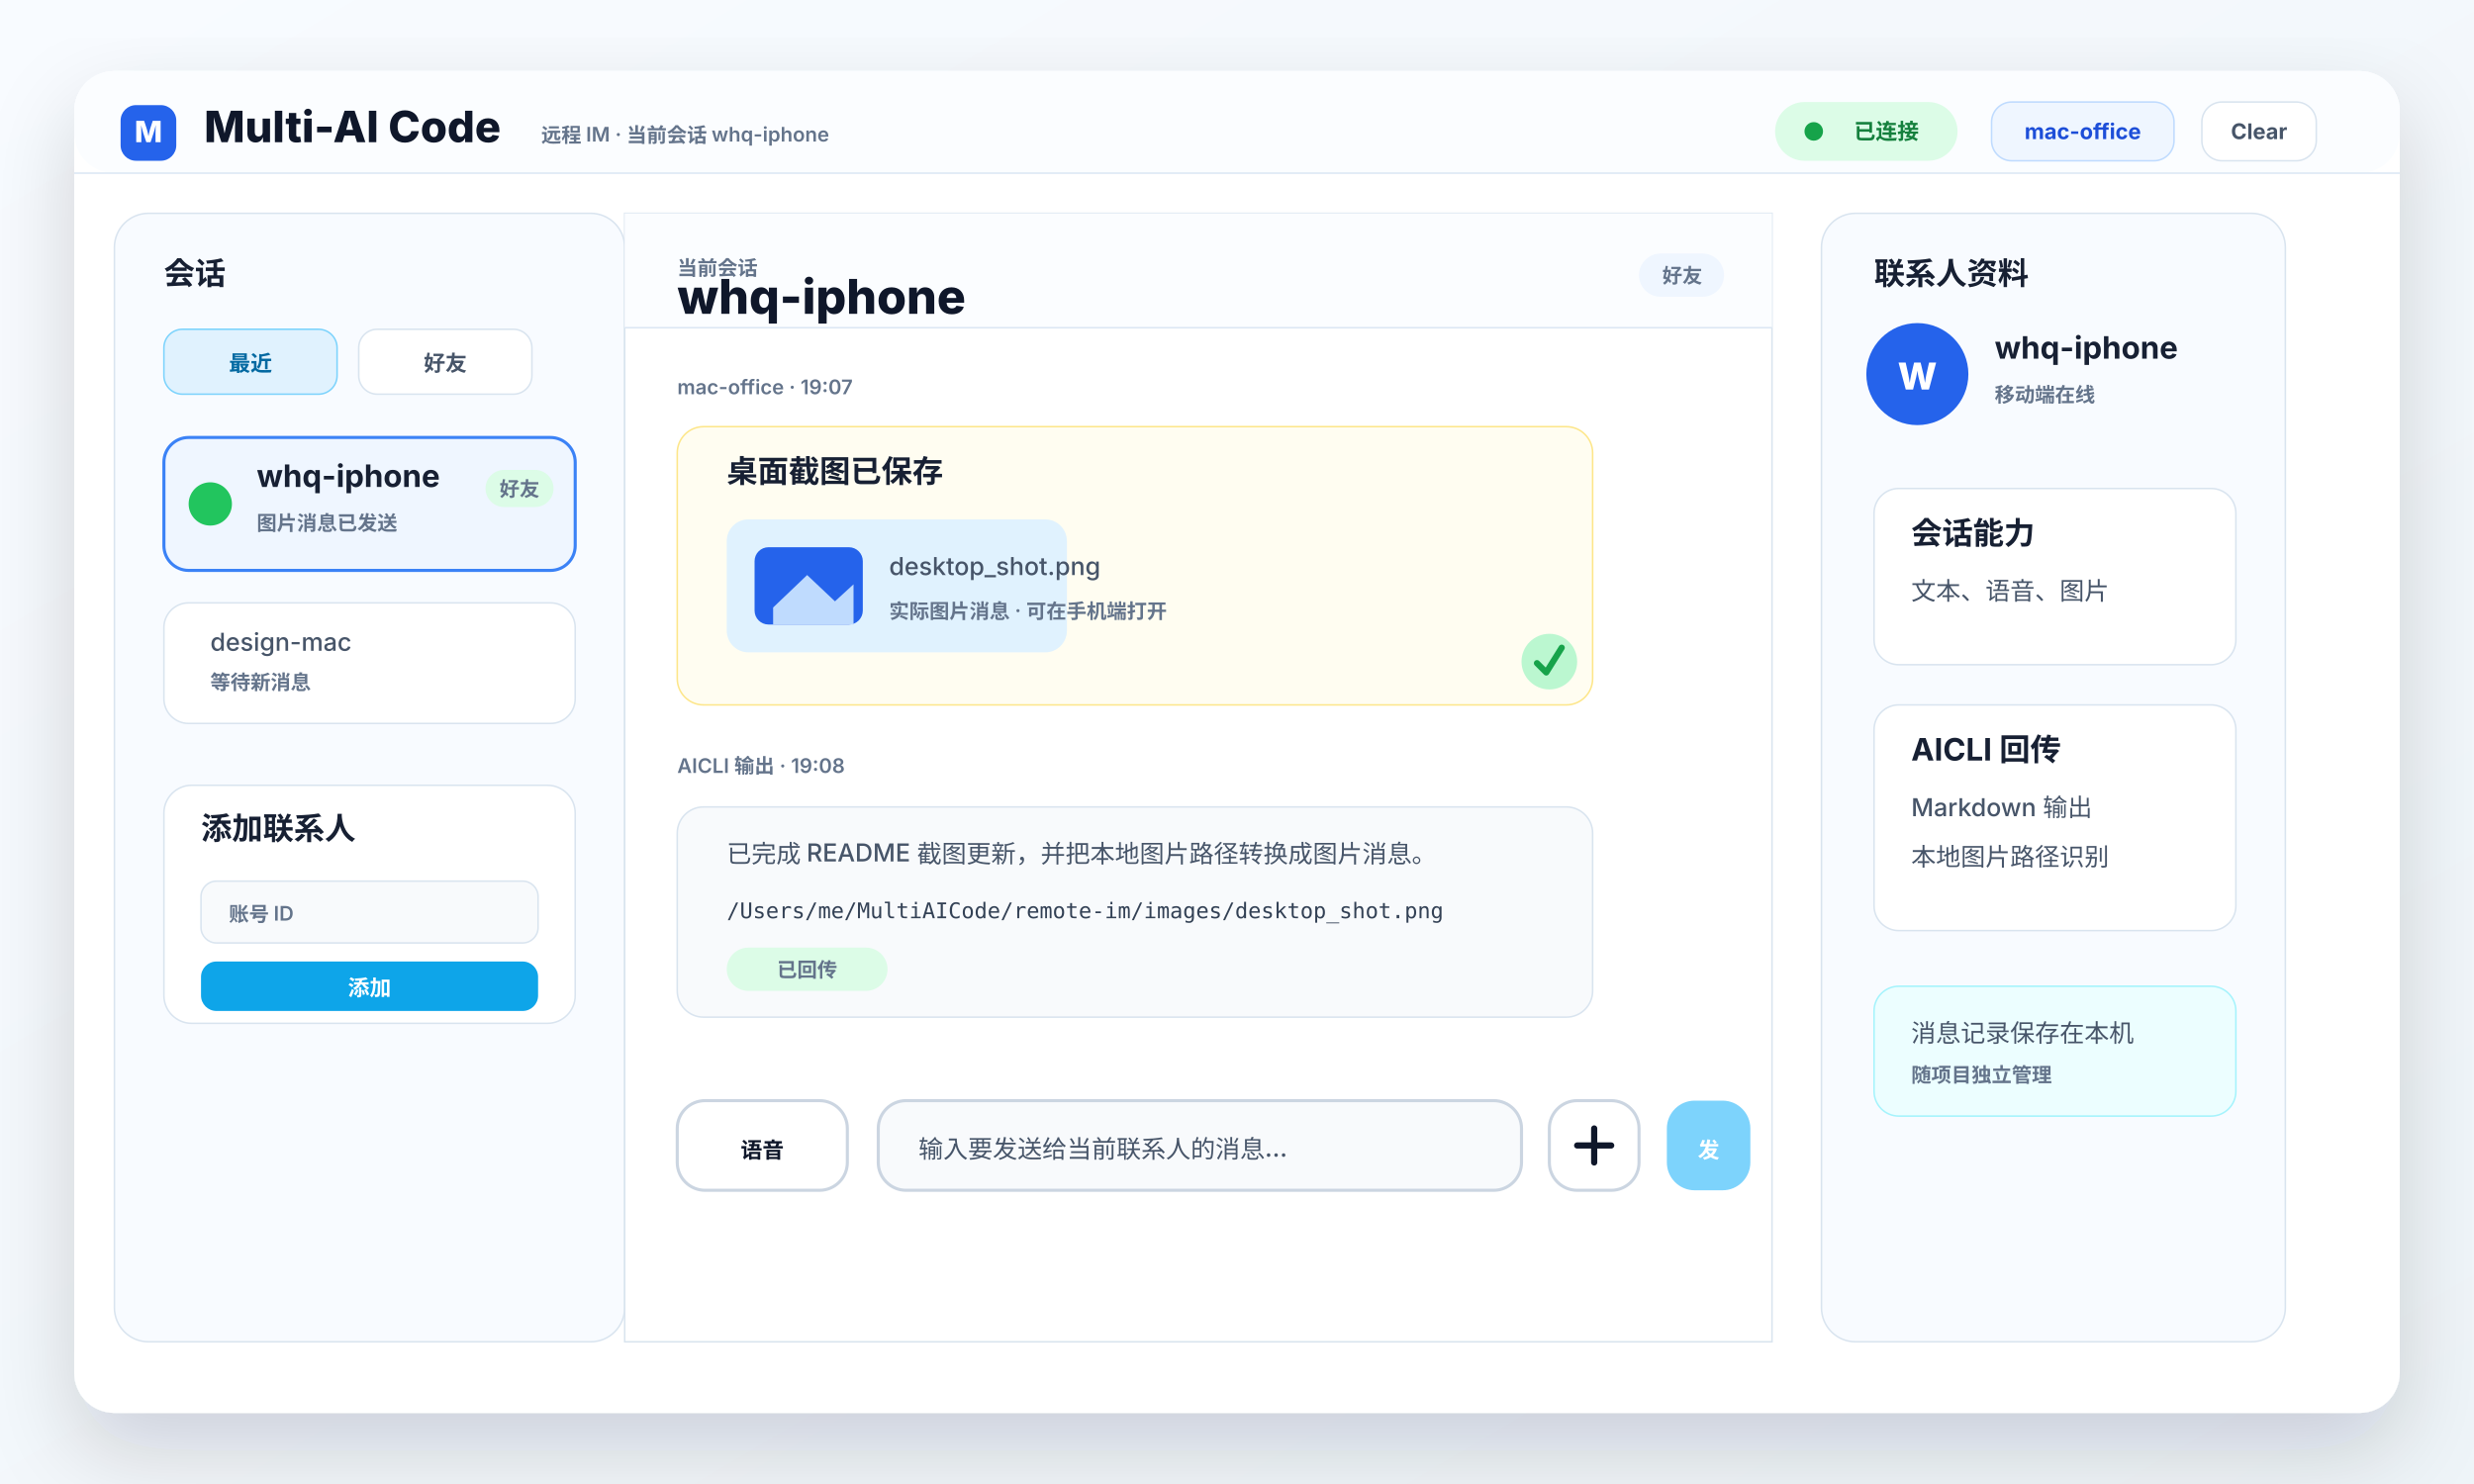
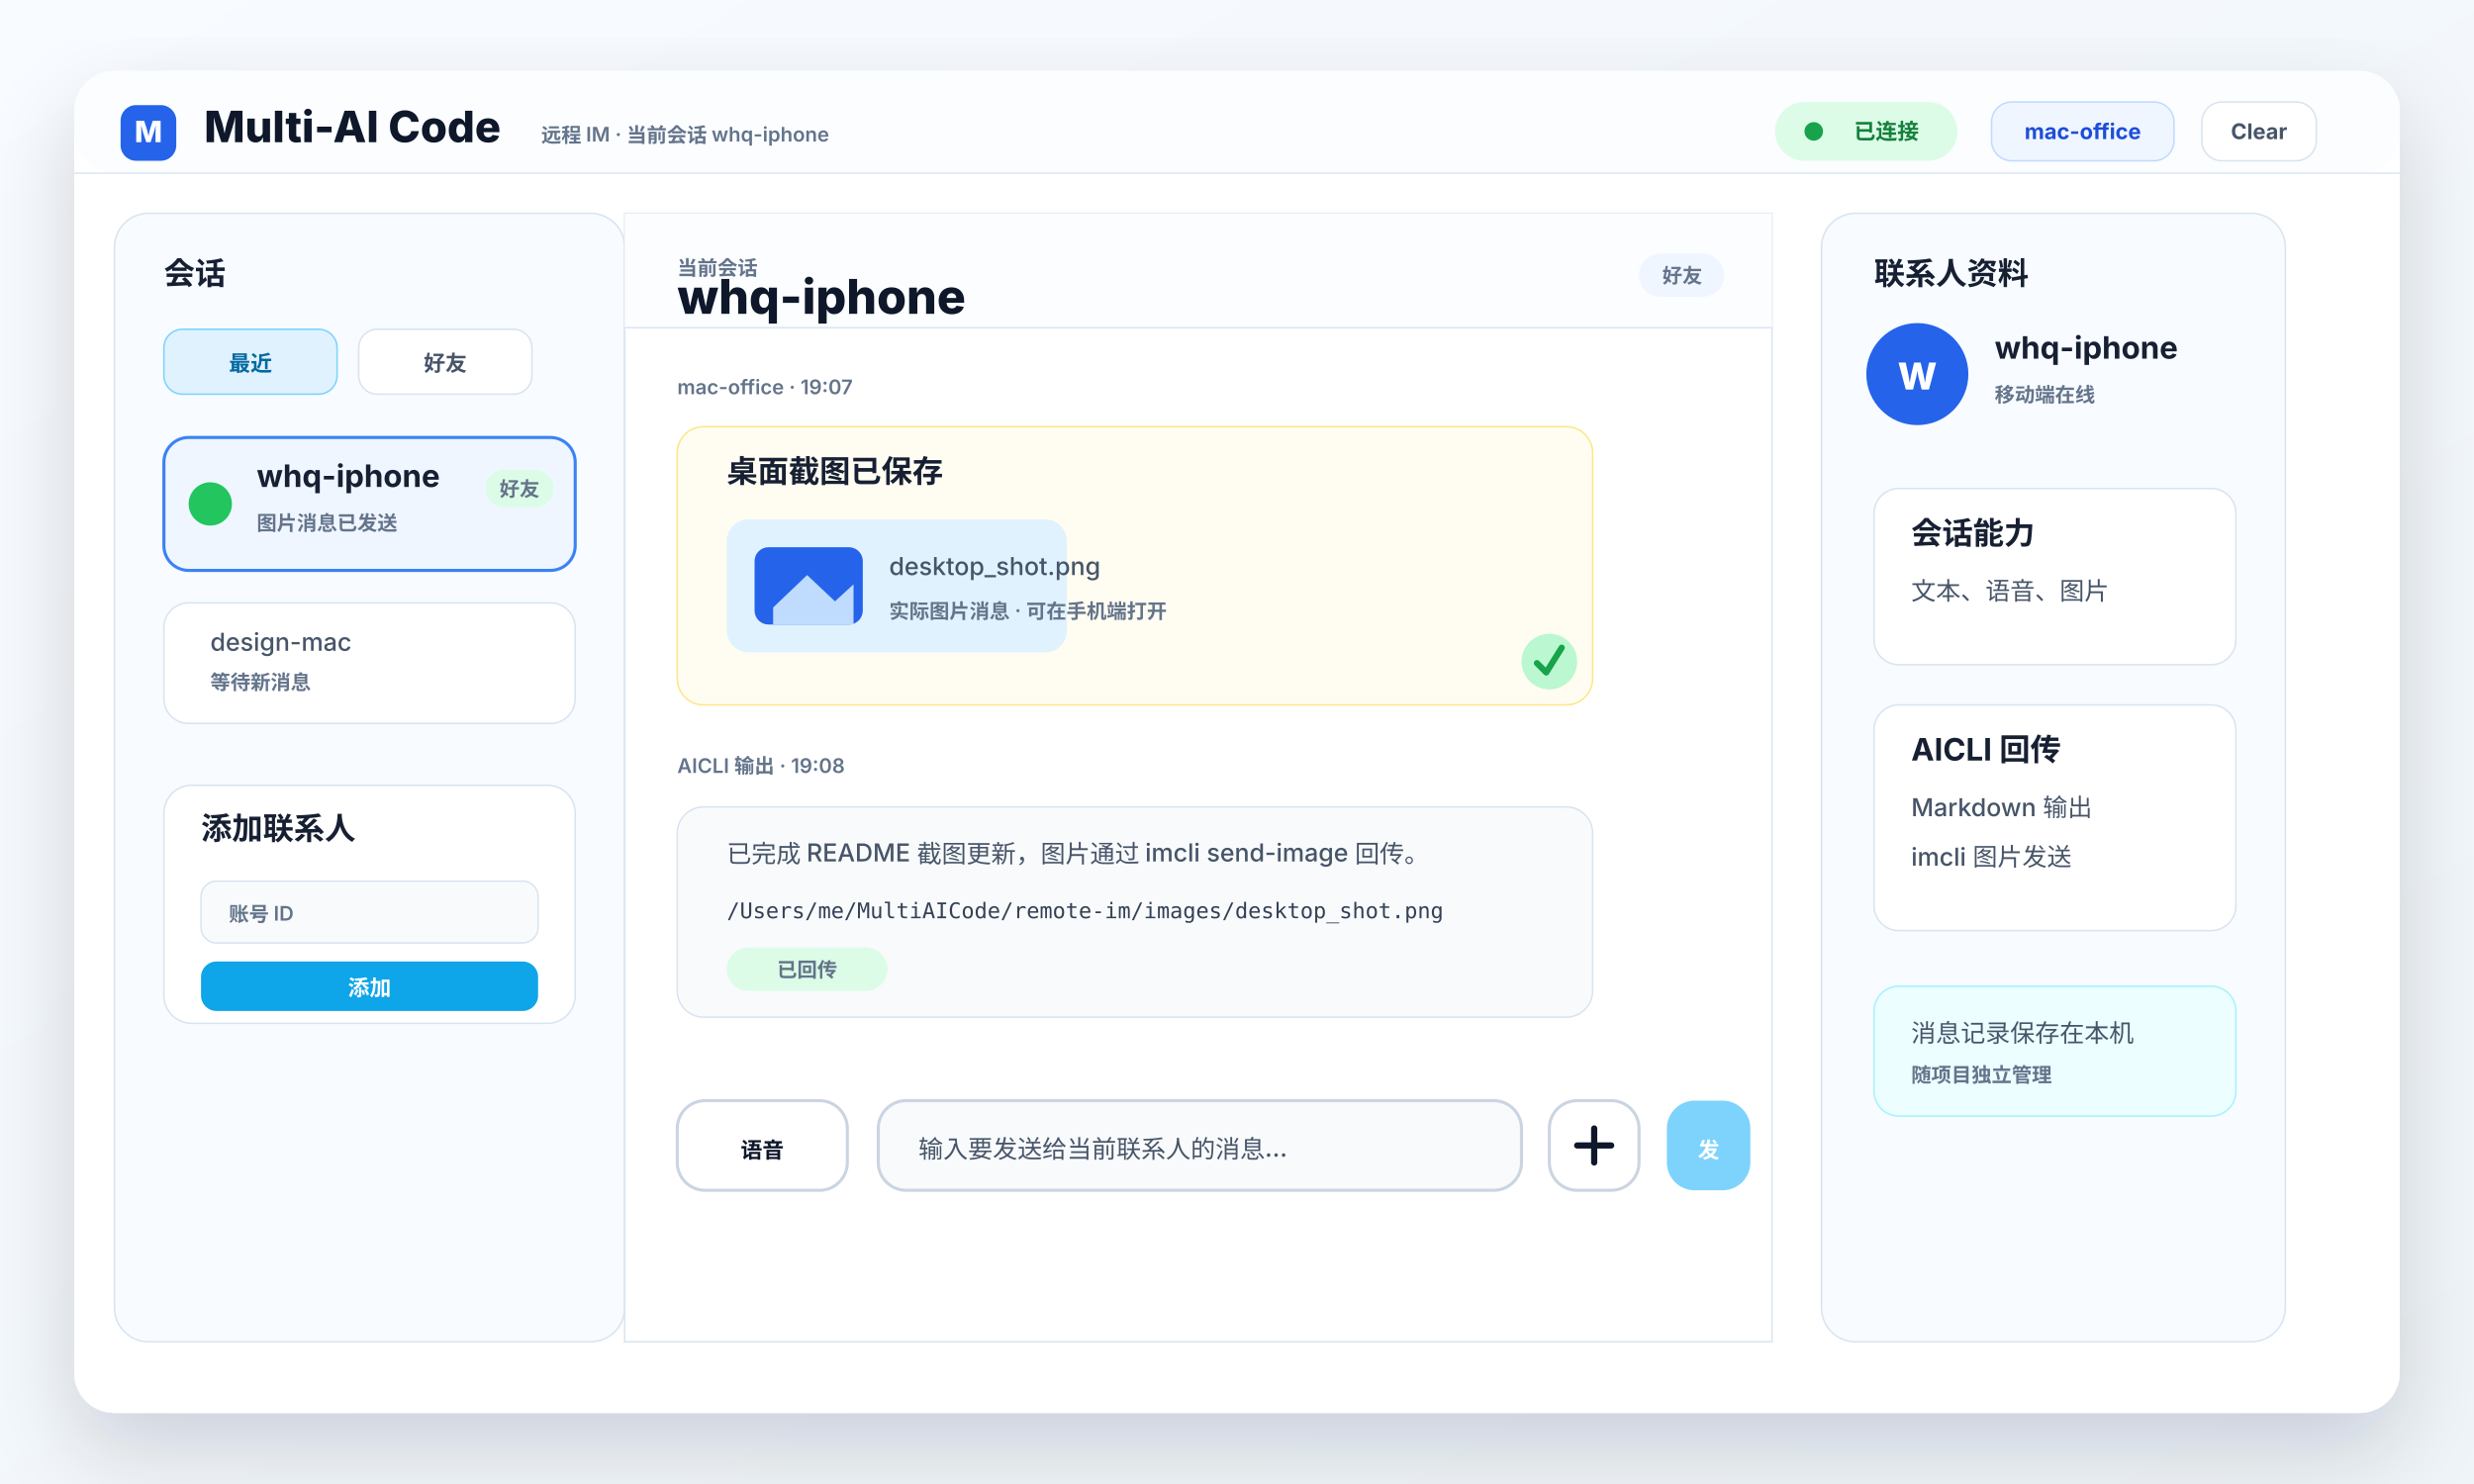
<svg xmlns="http://www.w3.org/2000/svg" width="1600" height="960" viewBox="0 0 1600 960">
  <defs>
    <linearGradient id="page" x1="0" y1="0" x2="1" y2="1">
      <stop offset="0" stop-color="#f8fbff" />
      <stop offset="1" stop-color="#eef4f8" />
    </linearGradient>
    <filter id="shadow" x="-20%" y="-20%" width="140%" height="140%">
      <feDropShadow dx="0" dy="24" stdDeviation="28" flood-color="#0f172a" flood-opacity="0.16" />
    </filter>
    <style>
      .title{font:800 28px "Inter","PingFang SC","Noto Sans SC",Arial,sans-serif;fill:#0f172a}
      .h1{font:800 31px "Inter","PingFang SC","Noto Sans SC",Arial,sans-serif;fill:#0f172a}
      .h2{font:700 20px "Inter","PingFang SC","Noto Sans SC",Arial,sans-serif;fill:#172033}
      .body{font:500 16px "Inter","PingFang SC","Noto Sans SC",Arial,sans-serif;fill:#475569}
      .small{font:600 13px "Inter","PingFang SC","Noto Sans SC",Arial,sans-serif;fill:#64748b}
      .chip{font:700 14px "Inter","PingFang SC","Noto Sans SC",Arial,sans-serif}
      .mono{font:500 14px "Cascadia Code","SF Mono",Consolas,monospace;fill:#334155}
    </style>
  </defs>
  <rect width="1600" height="960" fill="url(#page)" />
  <rect x="48" y="46" width="1504" height="868" rx="26" fill="#ffffff" filter="url(#shadow)" />
  <rect x="48" y="46" width="1504" height="66" rx="26" fill="#fbfdff" />
  <line x1="48" y1="112" x2="1552" y2="112" stroke="#dbe7f3" />
  <rect x="78" y="68" width="36" height="36" rx="10" fill="#2563eb" />
  <text x="96" y="92" text-anchor="middle" font-family="Inter,Arial" font-size="19" font-weight="800" fill="#fff">M</text>
  <text x="132" y="92" class="title">Multi-AI Code</text>
  <text x="350" y="92" class="small">远程 IM · 当前会话 whq-iphone</text>
  <rect x="1148" y="66" width="118" height="38" rx="19" fill="#dcfce7" />
  <circle cx="1173" cy="85" r="6" fill="#16a34a" />
  <text x="1220" y="90" text-anchor="middle" class="chip" fill="#15803d">已连接</text>
  <rect x="1288" y="66" width="118" height="38" rx="13" fill="#eff6ff" stroke="#bfdbfe" />
  <text x="1347" y="90" text-anchor="middle" class="chip" fill="#1d4ed8">mac-office</text>
  <rect x="1424" y="66" width="74" height="38" rx="13" fill="#ffffff" stroke="#d9e4ef" />
  <text x="1461" y="90" text-anchor="middle" class="chip" fill="#475569">Clear</text>
  <rect x="74" y="138" width="330" height="730" rx="22" fill="#f8fbff" stroke="#d9e4ef" />
  <text x="106" y="184" class="h2">会话</text>
  <rect x="106" y="213" width="112" height="42" rx="12" fill="#e0f2fe" stroke="#7dd3fc" />
  <text x="162" y="240" text-anchor="middle" class="chip" fill="#0369a1">最近</text>
  <rect x="232" y="213" width="112" height="42" rx="12" fill="#ffffff" stroke="#d9e4ef" />
  <text x="288" y="240" text-anchor="middle" class="chip" fill="#475569">好友</text>
  <rect x="106" y="283" width="266" height="86" rx="16" fill="#eff6ff" stroke="#3b82f6" stroke-width="2" />
  <circle cx="136" cy="326" r="14" fill="#22c55e" />
  <text x="166" y="315" class="h2">whq-iphone</text>
  <text x="166" y="343" class="small">图片消息已发送</text>
  <rect x="314" y="304" width="44" height="24" rx="12" fill="#dcfce7" />
  <text x="336" y="321" text-anchor="middle" class="small" fill="#15803d">好友</text>
  <rect x="106" y="390" width="266" height="78" rx="16" fill="#ffffff" stroke="#d9e4ef" />
  <text x="136" y="421" class="body">design-mac</text>
  <text x="136" y="446" class="small">等待新消息</text>
  <rect x="106" y="508" width="266" height="154" rx="18" fill="#ffffff" stroke="#d9e4ef" />
  <text x="130" y="543" class="h2">添加联系人</text>
  <rect x="130" y="570" width="218" height="40" rx="10" fill="#f8fafc" stroke="#d9e4ef" />
  <text x="148" y="596" class="small">账号 ID</text>
  <rect x="130" y="622" width="218" height="32" rx="10" fill="#0ea5e9" />
  <text x="239" y="644" text-anchor="middle" class="chip" fill="#ffffff">添加</text>
  <rect x="404" y="138" width="742" height="730" fill="#ffffff" stroke="#d9e4ef" />
  <rect x="404" y="138" width="742" height="74" fill="#fbfdff" />
  <text x="438" y="178" class="small">当前会话</text>
  <text x="438" y="203" class="h1">whq-iphone</text>
  <rect x="1060" y="164" width="55" height="28" rx="14" fill="#eff6ff" />
  <text x="1088" y="183" text-anchor="middle" class="small" fill="#1d4ed8">好友</text>
  <line x1="404" y1="212" x2="1146" y2="212" stroke="#dbe7f3" />
  <text x="438" y="255" class="small">mac-office · 19:07</text>
  <rect x="438" y="276" width="592" height="180" rx="17" fill="#fffdf1" stroke="#fde68a" />
  <text x="470" y="312" class="h2">桌面截图已保存</text>
  <rect x="470" y="336" width="220" height="86" rx="14" fill="#e0f2fe" />
  <rect x="488" y="354" width="70" height="50" rx="9" fill="#2563eb" />
  <path d="M500 393 L522 372 L540 389 L552 378 L552 404 L500 404 Z" fill="#bfdbfe" />
  <text x="575" y="372" class="body">desktop_shot.png</text>
  <text x="575" y="400" class="small">实际图片消息 · 可在手机端打开</text>
  <circle cx="1002" cy="428" r="18" fill="#bbf7d0" />
  <path d="M994 429 l6 6 l10 -16" fill="none" stroke="#16a34a" stroke-width="4" stroke-linecap="round" stroke-linejoin="round" />
  <text x="438" y="500" class="small">AICLI 输出 · 19:08</text>
  <rect x="438" y="522" width="592" height="136" rx="17" fill="#f8fafc" stroke="#d9e4ef" />
-   <text x="470" y="558" class="body">已完成 README 截图更新，并把本地图片路径转换成图片消息。</text>
+   <text x="470" y="558" class="body">已完成 README 截图更新，图片通过 imcli send-image 回传。</text>
  <text x="470" y="594" class="mono">/Users/me/MultiAICode/remote-im/images/desktop_shot.png</text>
  <rect x="470" y="613" width="104" height="28" rx="14" fill="#dcfce7" />
  <text x="522" y="632" text-anchor="middle" class="small" fill="#15803d">已回传</text>
  <rect x="438" y="712" width="110" height="58" rx="18" fill="#ffffff" stroke="#cbd5e1" stroke-width="2" />
  <text x="493" y="749" text-anchor="middle" class="chip" fill="#0f172a">语音</text>
  <rect x="568" y="712" width="416" height="58" rx="18" fill="#f8fafc" stroke="#cbd5e1" stroke-width="2" />
  <text x="594" y="749" class="body">输入要发送给当前联系人的消息...</text>
  <rect x="1002" y="712" width="58" height="58" rx="18" fill="#ffffff" stroke="#cbd5e1" stroke-width="2" />
  <line x1="1031" y1="730" x2="1031" y2="752" stroke="#0f172a" stroke-width="4" stroke-linecap="round" />
  <line x1="1020" y1="741" x2="1042" y2="741" stroke="#0f172a" stroke-width="4" stroke-linecap="round" />
  <rect x="1078" y="712" width="54" height="58" rx="18" fill="#7dd3fc" />
  <text x="1105" y="749" text-anchor="middle" class="chip" fill="#fff">发</text>
  <rect x="1178" y="138" width="300" height="730" rx="22" fill="#f8fbff" stroke="#d9e4ef" />
  <text x="1212" y="184" class="h2">联系人资料</text>
  <circle cx="1240" cy="242" r="33" fill="#2563eb" />
  <text x="1240" y="252" text-anchor="middle" font-family="Inter,Arial" font-size="24" font-weight="800" fill="#fff">W</text>
  <text x="1290" y="232" class="h2">whq-iphone</text>
  <text x="1290" y="260" class="small">移动端在线</text>
  <rect x="1212" y="316" width="234" height="114" rx="16" fill="#ffffff" stroke="#d9e4ef" />
  <text x="1236" y="352" class="h2">会话能力</text>
  <text x="1236" y="388" class="body">文本、语音、图片</text>
  <rect x="1212" y="456" width="234" height="146" rx="16" fill="#ffffff" stroke="#d9e4ef" />
  <text x="1236" y="492" class="h2">AICLI 回传</text>
  <text x="1236" y="528" class="body">Markdown 输出</text>
-   <text x="1236" y="560" class="body">本地图片路径识别</text>
+   <text x="1236" y="560" class="body">imcli 图片发送</text>
  <rect x="1212" y="638" width="234" height="84" rx="16" fill="#ecfeff" stroke="#a5f3fc" />
  <text x="1236" y="674" class="body" fill="#0f766e">消息记录保存在本机</text>
  <text x="1236" y="700" class="small">随项目独立管理</text>
</svg>
